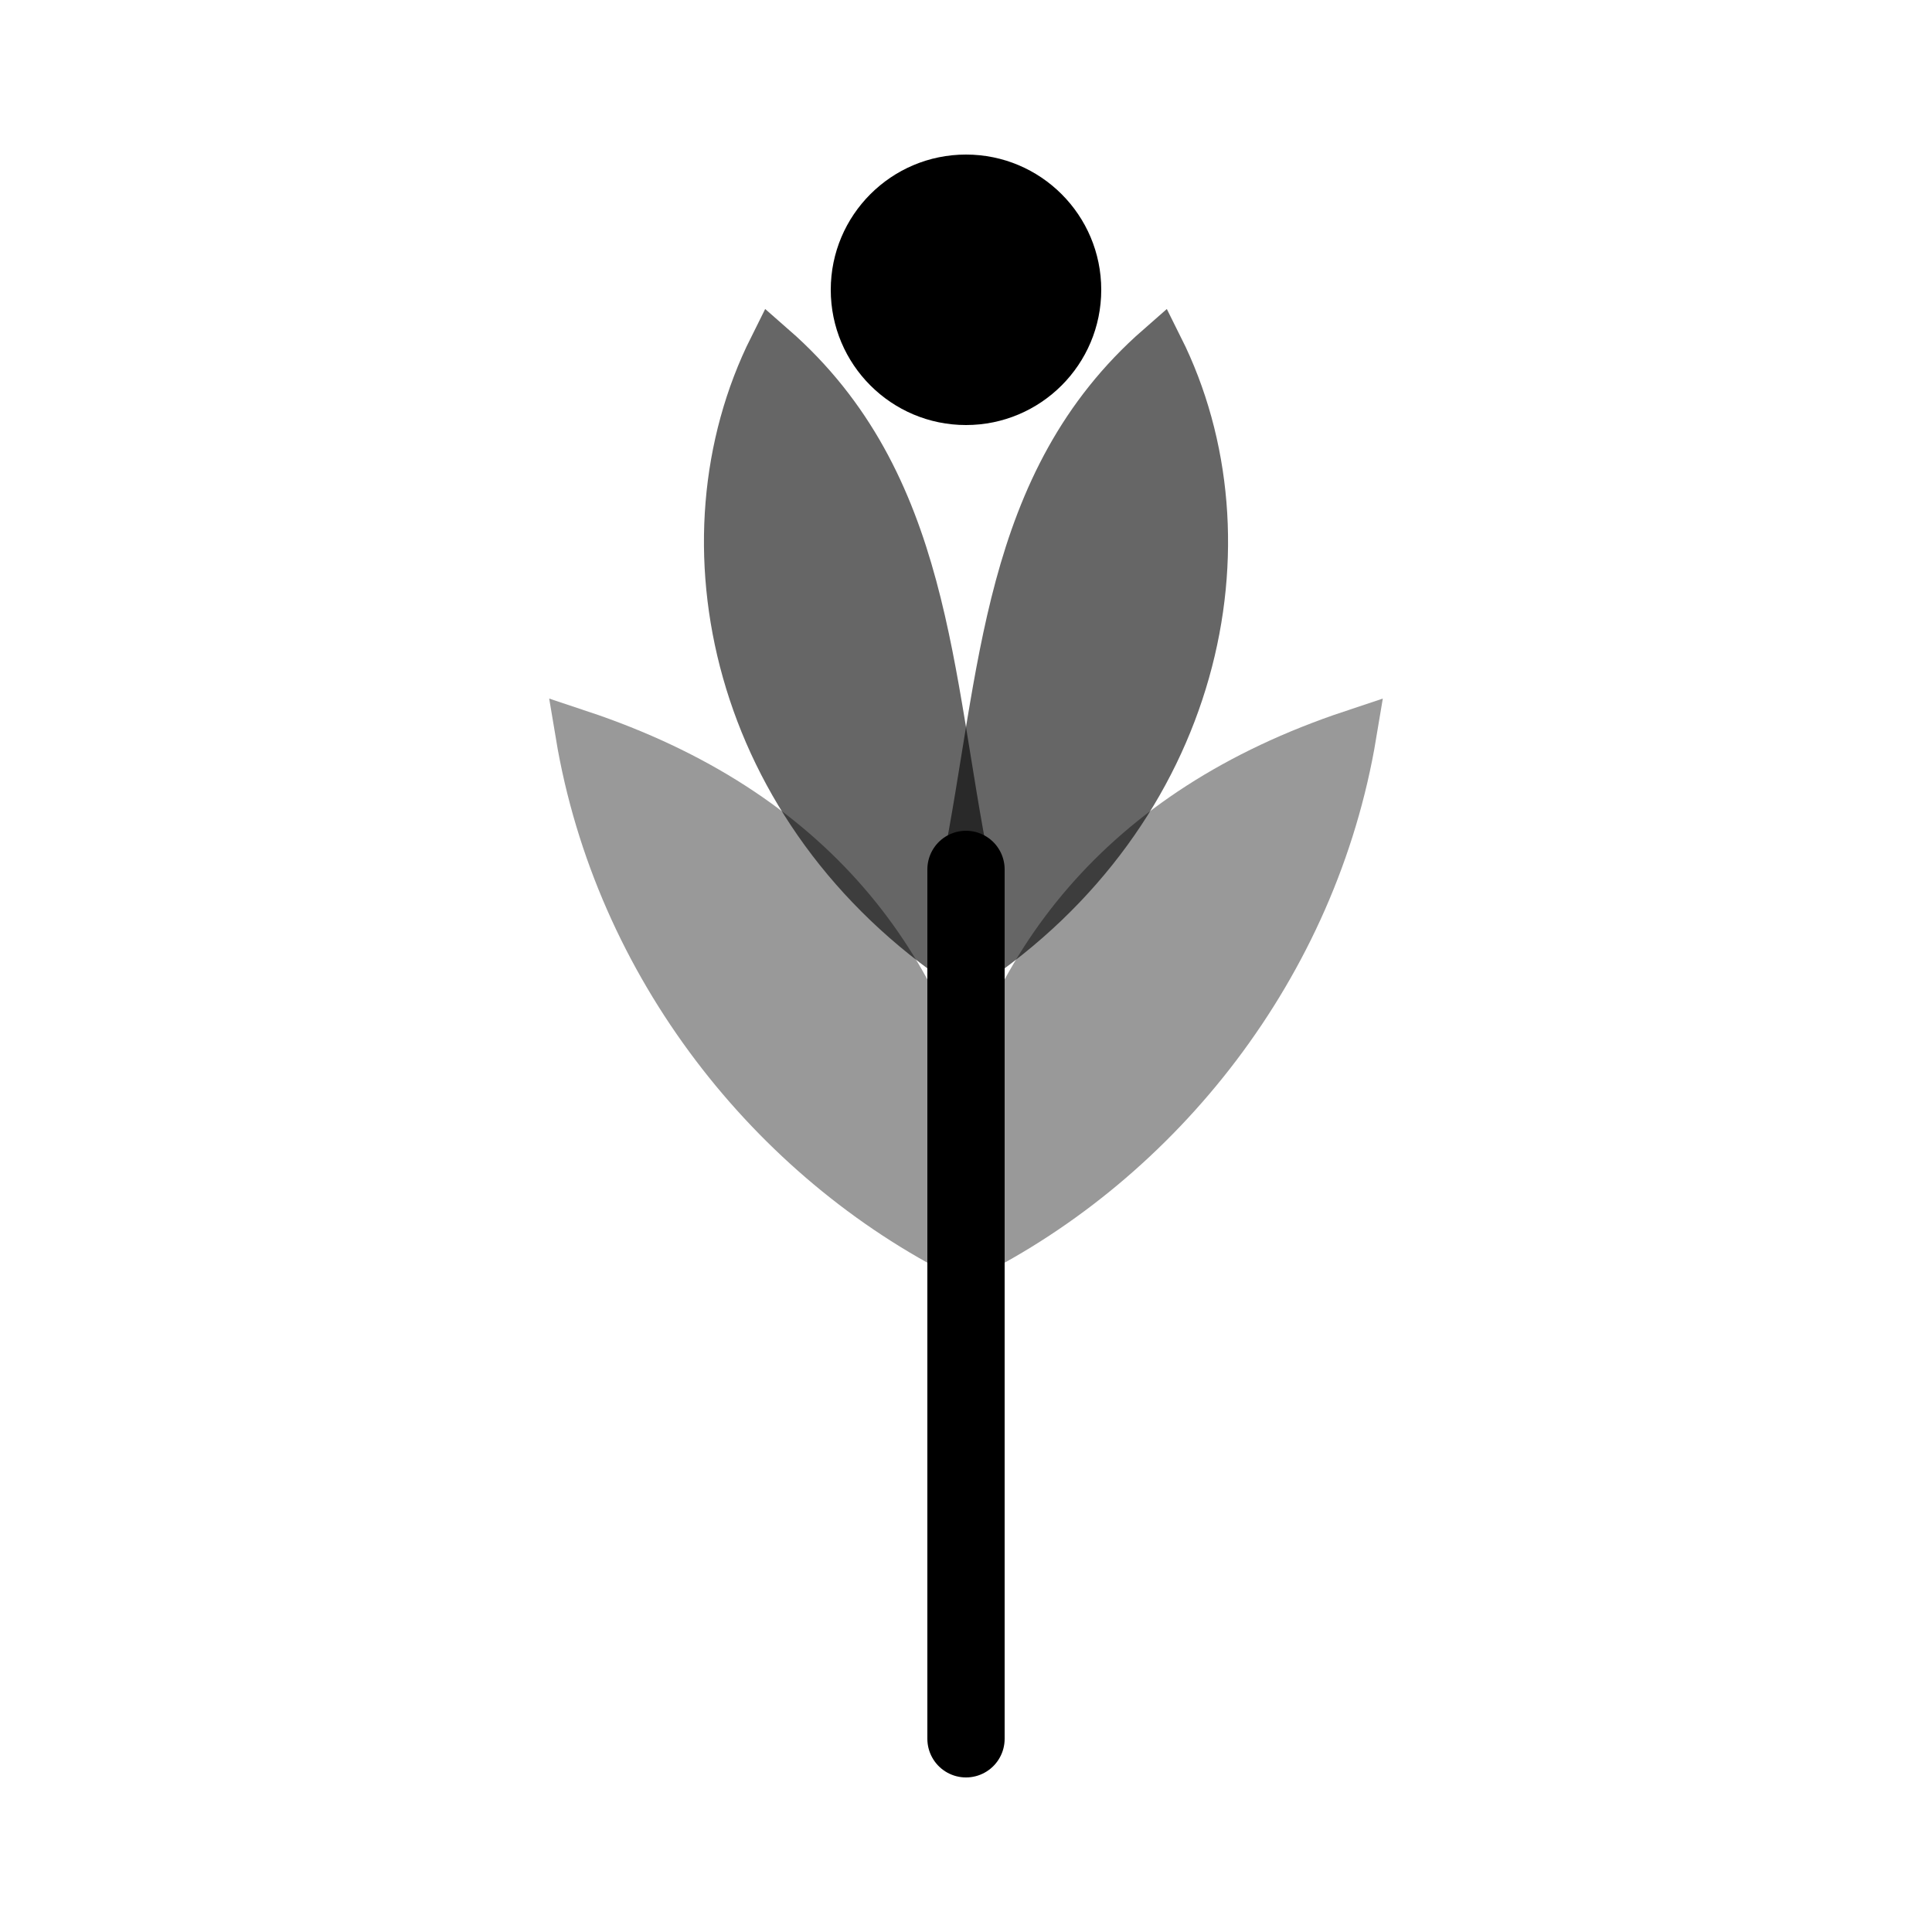
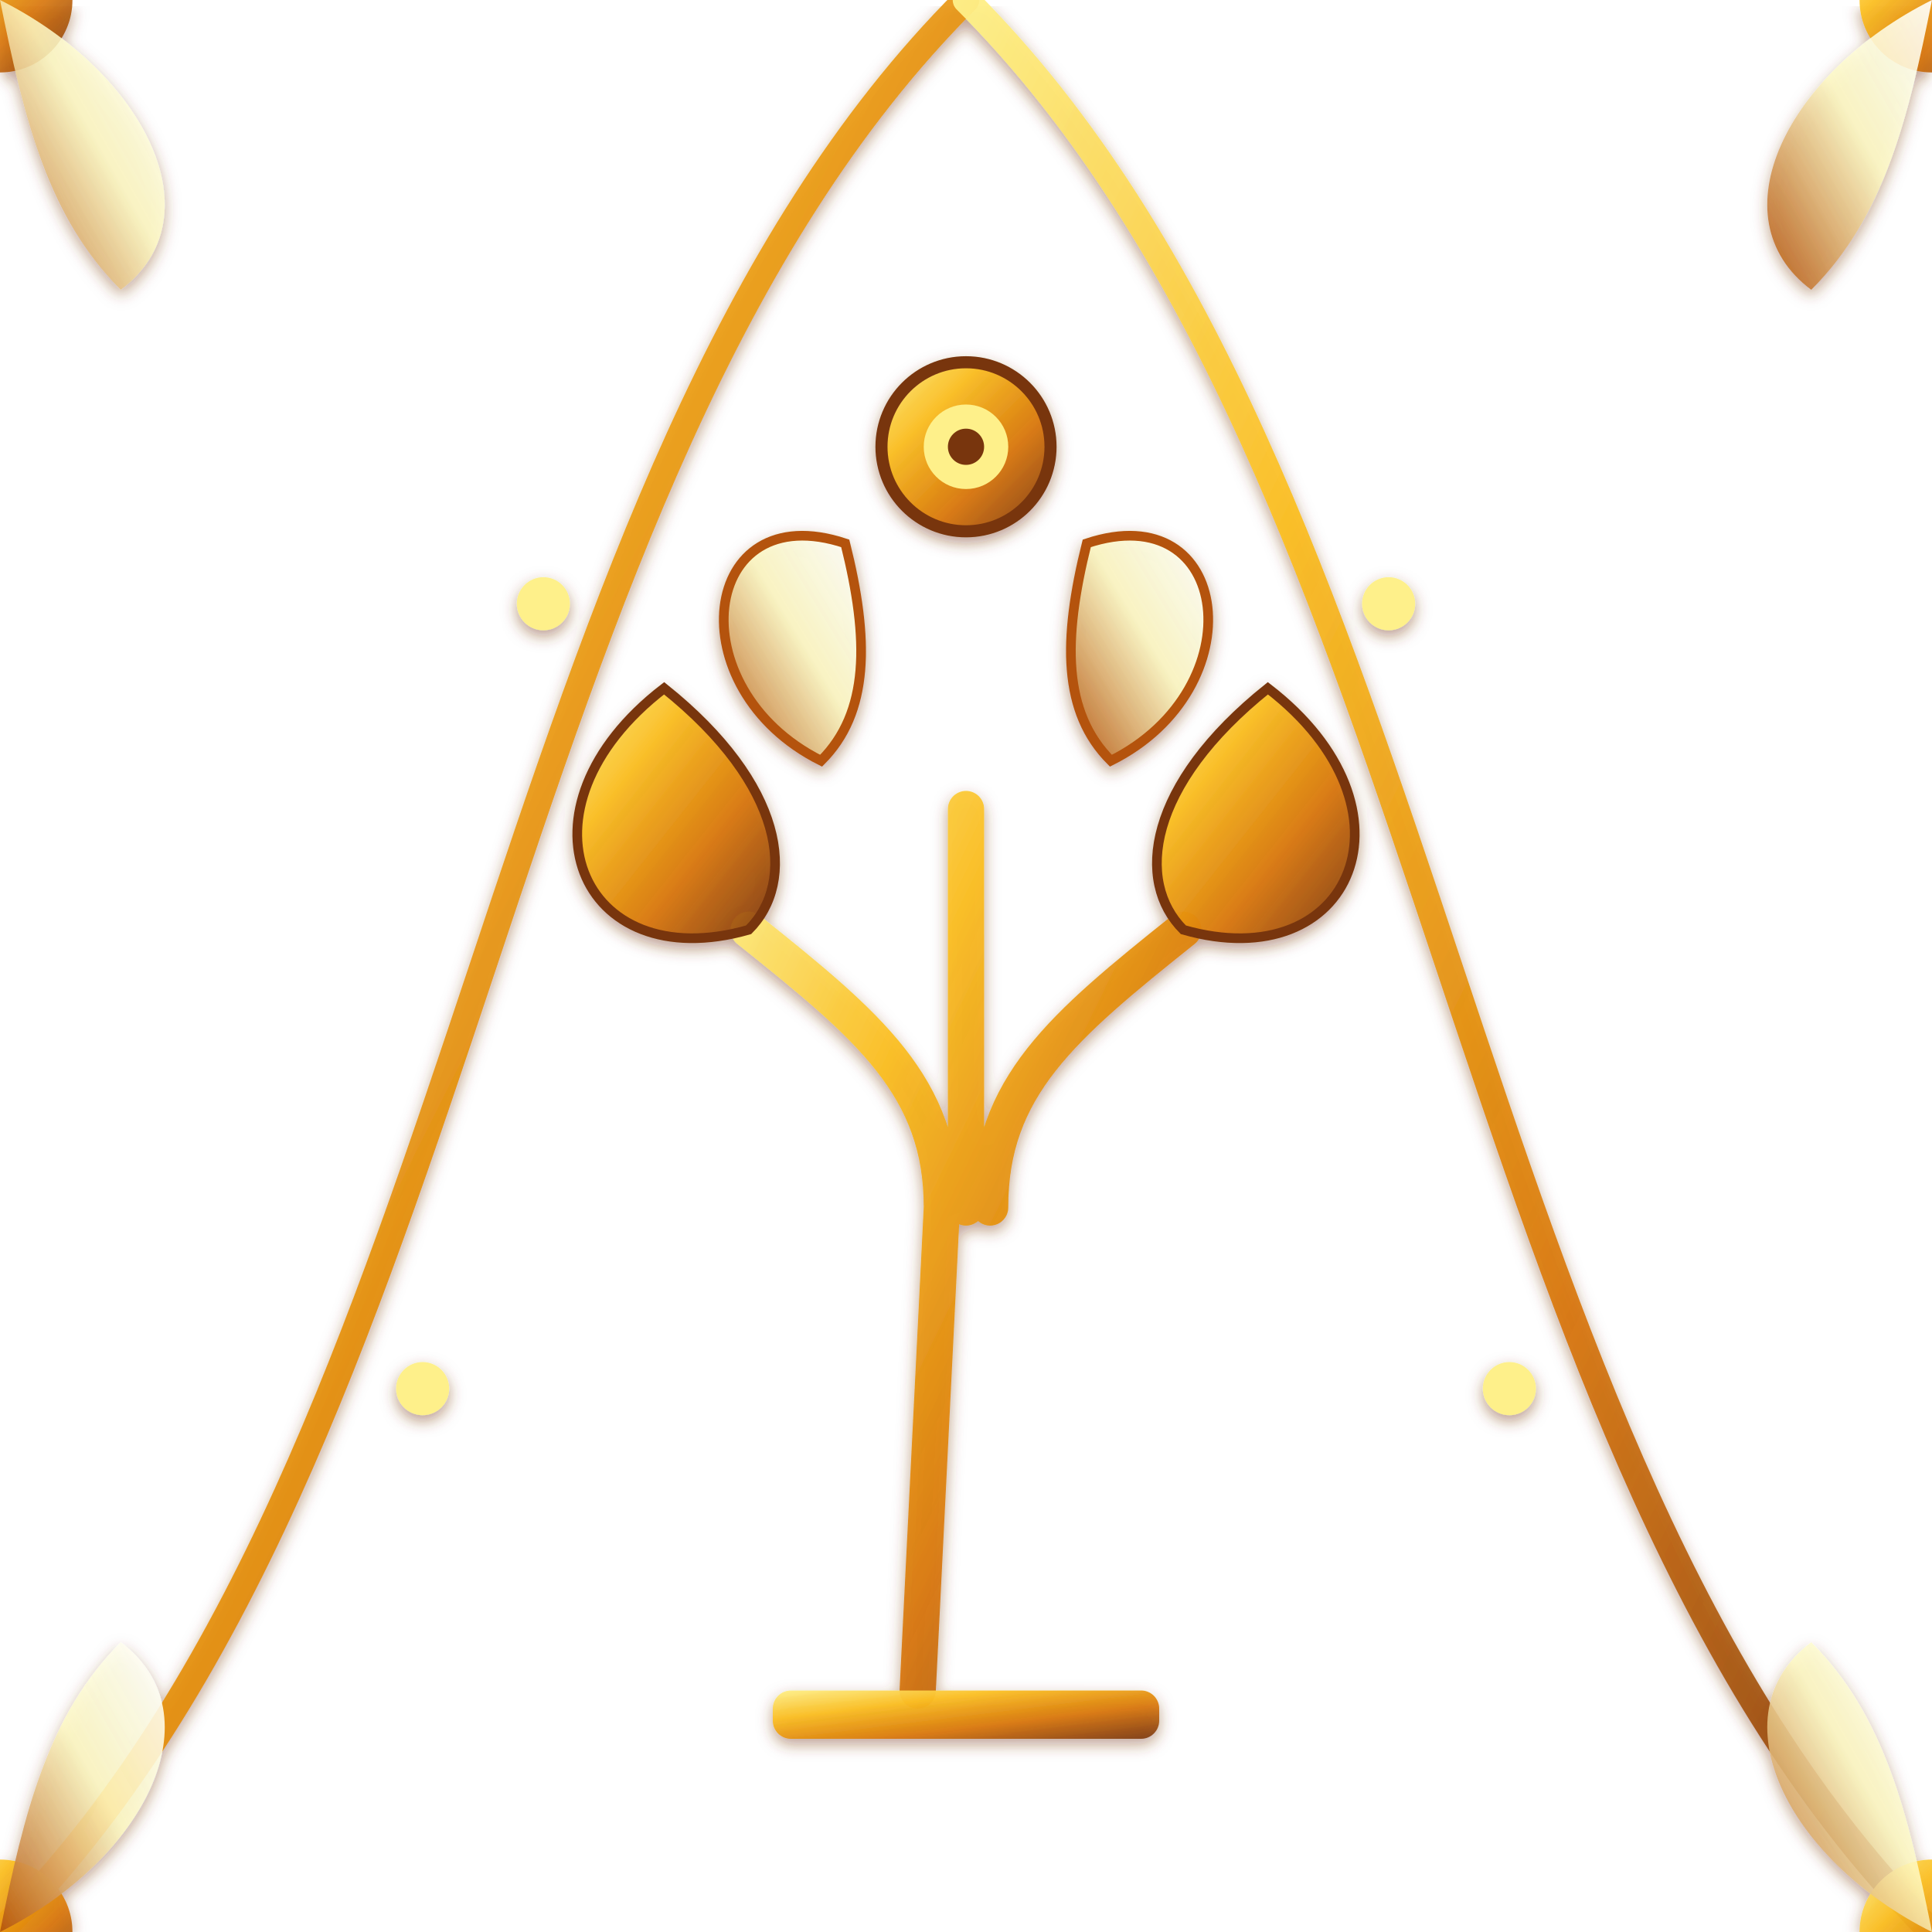
- <svg xmlns="http://www.w3.org/2000/svg" viewBox="0 0 100 100" fill="none">
-   <path d="M50 90 L50 45" stroke="currentColor" stroke-width="4" stroke-linecap="round" />
-   <path d="M50 65 C40 60, 32 50, 30 38 C42 42, 48 50, 50 60" stroke="currentColor" stroke-width="2.5" fill="currentColor" opacity="0.4" />
-   <path d="M50 65 C60 60, 68 50, 70 38 C58 42, 52 50, 50 60" stroke="currentColor" stroke-width="2.5" fill="currentColor" opacity="0.4" />
-   <path d="M50 50 C38 42, 35 28, 40 18 C48 25, 48 35, 50 45" stroke="currentColor" stroke-width="2.5" fill="currentColor" opacity="0.6" />
-   <path d="M50 50 C62 42, 65 28, 60 18 C52 25, 52 35, 50 45" stroke="currentColor" stroke-width="2.5" fill="currentColor" opacity="0.6" />
-   <circle cx="50" cy="15" r="7" fill="currentColor" />
+ <svg xmlns="http://www.w3.org/2000/svg" viewBox="0 0 160 160" width="160" height="160" fill="none">
+   <defs>
+     <linearGradient id="treeGold" x1="0%" y1="0%" x2="100%" y2="100%">
+       <stop offset="0%" stop-color="#fef08a" stop-opacity="0.95" />
+       <stop offset="30%" stop-color="#fbbf24" stop-opacity="0.95" />
+       <stop offset="65%" stop-color="#d97706" stop-opacity="0.92" />
+       <stop offset="100%" stop-color="#78350f" stop-opacity="0.9" />
+     </linearGradient>
+     <linearGradient id="treeSheen" x1="100%" y1="0%" x2="0%" y2="100%">
+       <stop offset="0%" stop-color="#ffffff" stop-opacity="0.9" />
+       <stop offset="45%" stop-color="#fef9c3" stop-opacity="0.85" />
+       <stop offset="100%" stop-color="#b45309" stop-opacity="0.9" />
+     </linearGradient>
+     <filter id="treeGlow" x="-10%" y="-10%" width="120%" height="120%">
+       <feDropShadow dx="0" dy="0.5" stdDeviation="0.6" flood-color="#78350f" flood-opacity="0.5" />
+     </filter>
+   </defs>
+   <g filter="url(#treeGlow)">
+     <path d="M 0 160 C 40 120, 40 40, 80 0" stroke="url(#treeGold)" stroke-width="2.2" stroke-linecap="round" />
+     <path d="M 160 160 C 120 120, 120 40, 80 0" stroke="url(#treeGold)" stroke-width="2.2" stroke-linecap="round" />
+     <g transform="translate(80, 85)">
+       <path d="M -4 55 L -2 15 C -2 5, -8 0, -18 -8 M 2 15 C 2 5, 8 0, 18 -8 M 0 15 L 0 -18" stroke="url(#treeGold)" stroke-width="3" stroke-linecap="round" />
+       <rect x="-16" y="55" width="32" height="4" fill="url(#treeGold)" rx="1.5" />
+       <path d="M -18 -8 C -32 -4, -38 -18, -25 -28 C -15 -20, -14 -12, -18 -8 Z" fill="url(#treeGold)" stroke="#78350f" stroke-width="0.8" />
+       <path d="M 18 -8 C 32 -4, 38 -18, 25 -28 C 15 -20, 14 -12, 18 -8 Z" fill="url(#treeGold)" stroke="#78350f" stroke-width="0.8" />
+       <path d="M -12 -22 C -24 -28, -22 -44, -10 -40 C -8 -32, -8 -26, -12 -22 Z" fill="url(#treeSheen)" stroke="#b45309" stroke-width="0.8" />
+       <path d="M 12 -22 C 24 -28, 22 -44, 10 -40 C 8 -32, 8 -26, 12 -22 Z" fill="url(#treeSheen)" stroke="#b45309" stroke-width="0.8" />
+       <circle cx="0" cy="-48" r="7" fill="url(#treeGold)" stroke="#78350f" stroke-width="1" />
+       <circle cx="0" cy="-48" r="3.5" fill="#fef08a" />
+       <circle cx="0" cy="-48" r="1.5" fill="#78350f" />
+     </g>
+     <g transform="translate(0, 0)">
+       <circle cx="0" cy="0" r="6" fill="url(#treeGold)" />
+       <path d="M 0 0 C 12 6, 18 18, 10 24 C 4 18, 2 10, 0 0 Z" fill="url(#treeSheen)" />
+     </g>
+     <g transform="translate(160, 0)">
+       <circle cx="0" cy="0" r="6" fill="url(#treeGold)" />
+       <path d="M 0 0 C -12 6, -18 18, -10 24 C -4 18, -2 10, 0 0 Z" fill="url(#treeSheen)" />
+     </g>
+     <g transform="translate(0, 160)">
+       <circle cx="0" cy="0" r="6" fill="url(#treeGold)" />
+       <path d="M 0 0 C 12 -6, 18 -18, 10 -24 C 4 -18, 2 -10, 0 0 Z" fill="url(#treeSheen)" />
+     </g>
+     <g transform="translate(160, 160)">
+       <circle cx="0" cy="0" r="6" fill="url(#treeGold)" />
+       <path d="M 0 0 C -12 -6, -18 -18, -10 -24 C -4 -18, -2 -10, 0 0 Z" fill="url(#treeSheen)" />
+     </g>
+     <circle cx="45" cy="50" r="2.2" fill="#fef08a" />
+     <circle cx="115" cy="50" r="2.2" fill="#fef08a" />
+     <circle cx="35" cy="115" r="2.2" fill="#fef08a" />
+     <circle cx="125" cy="115" r="2.2" fill="#fef08a" />
+   </g>
</svg>
